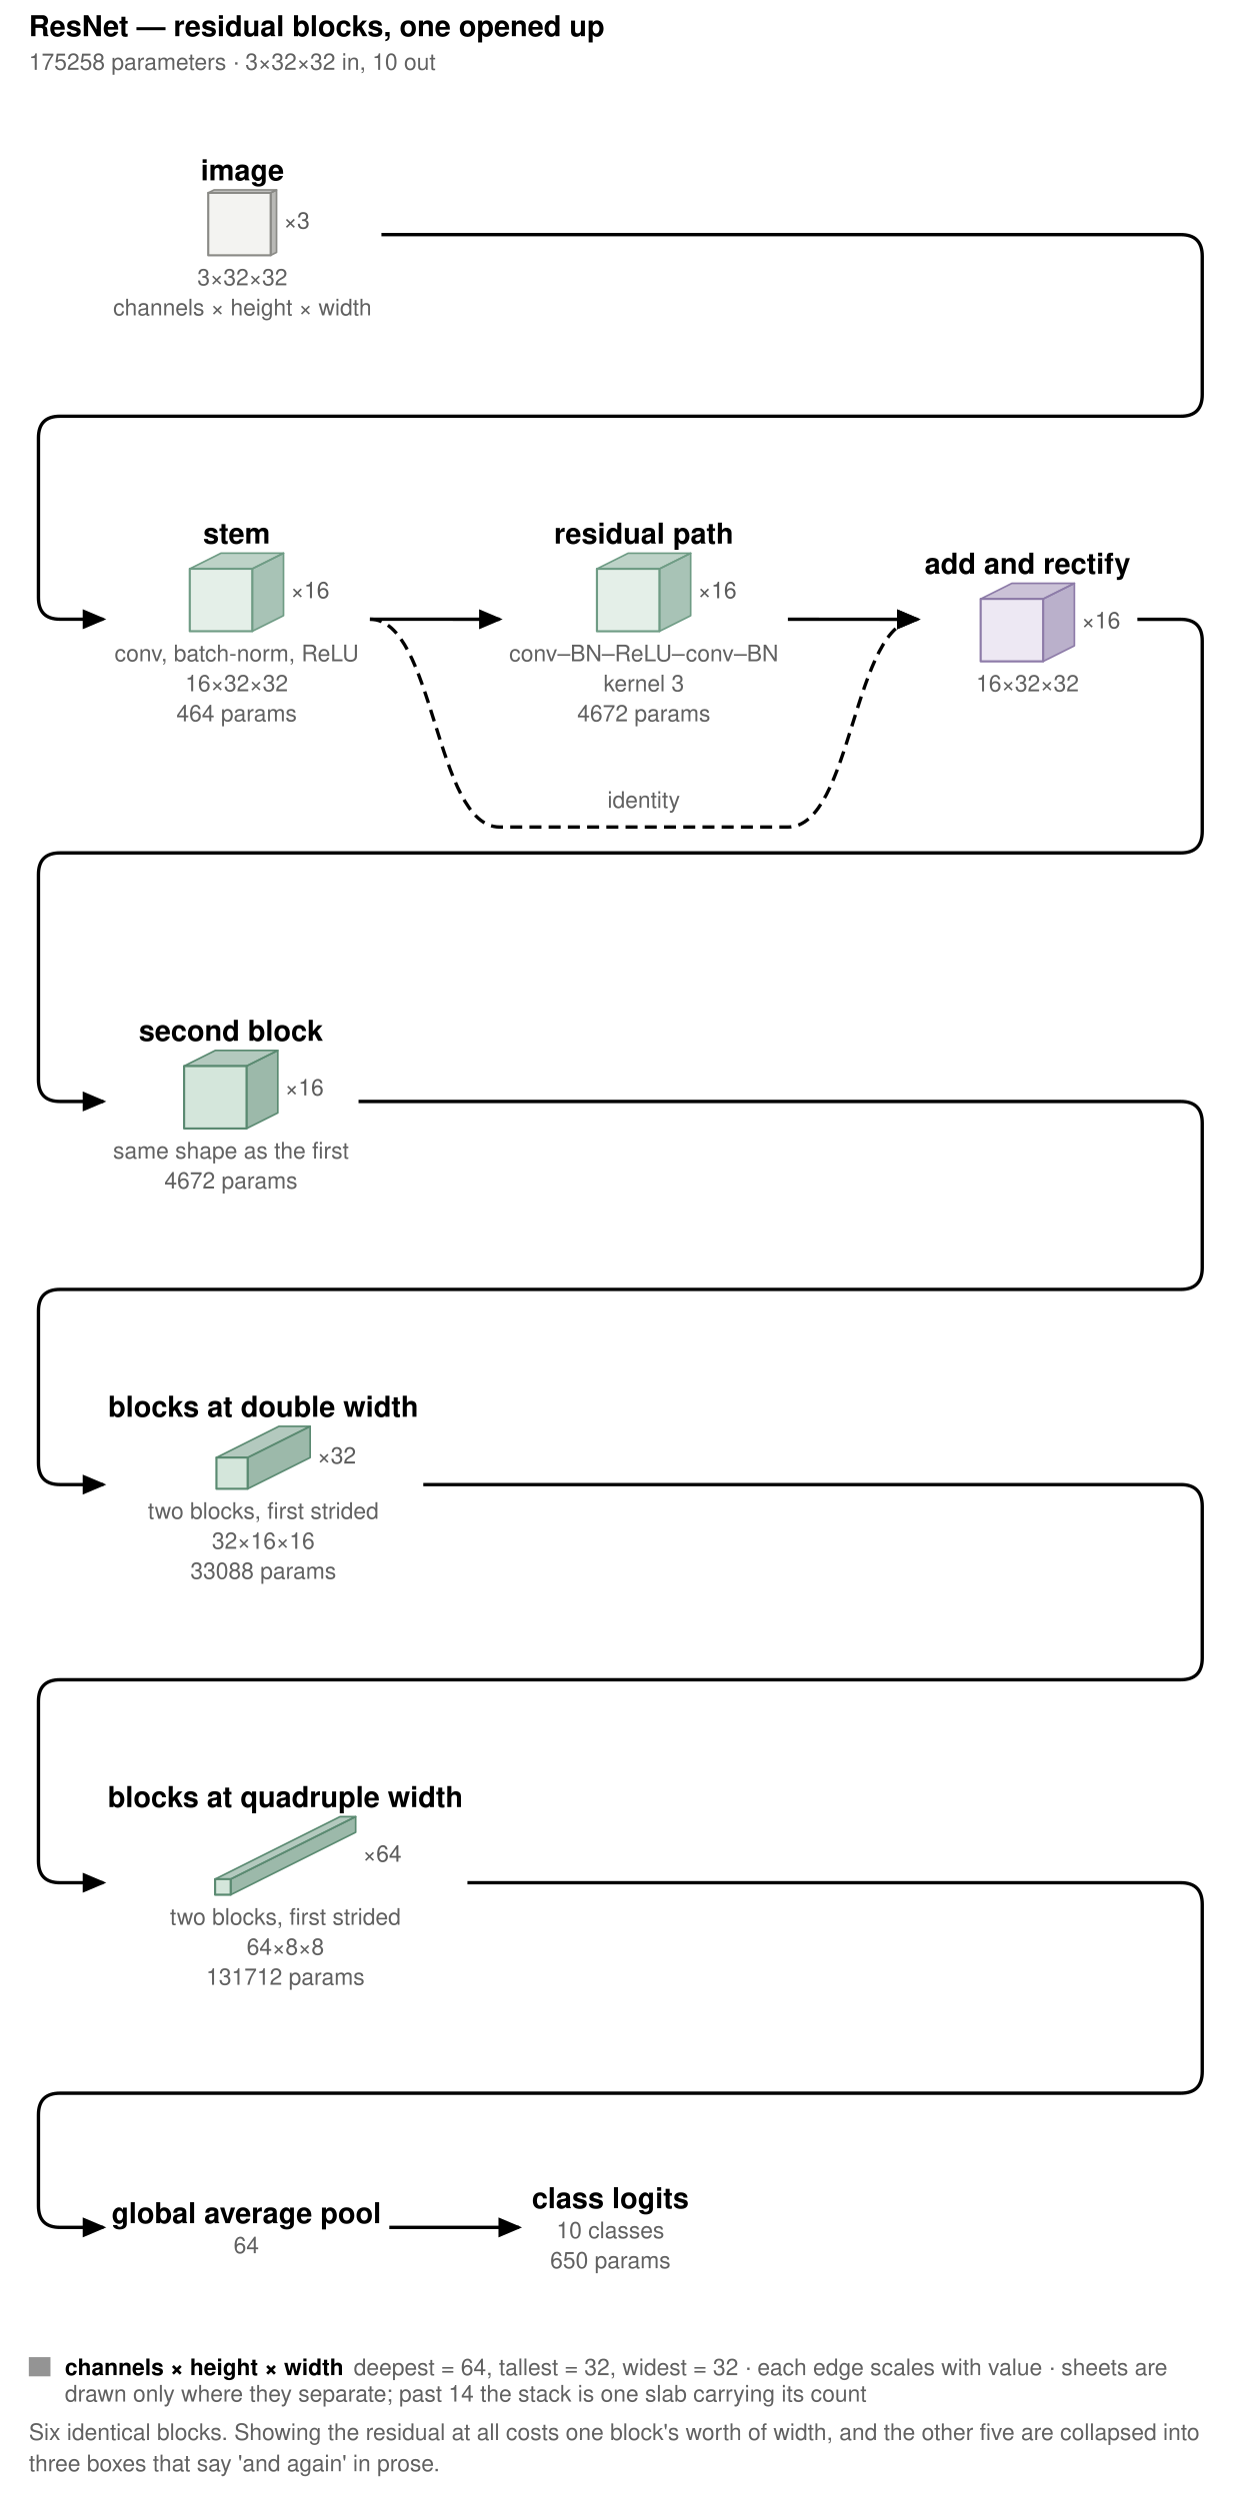
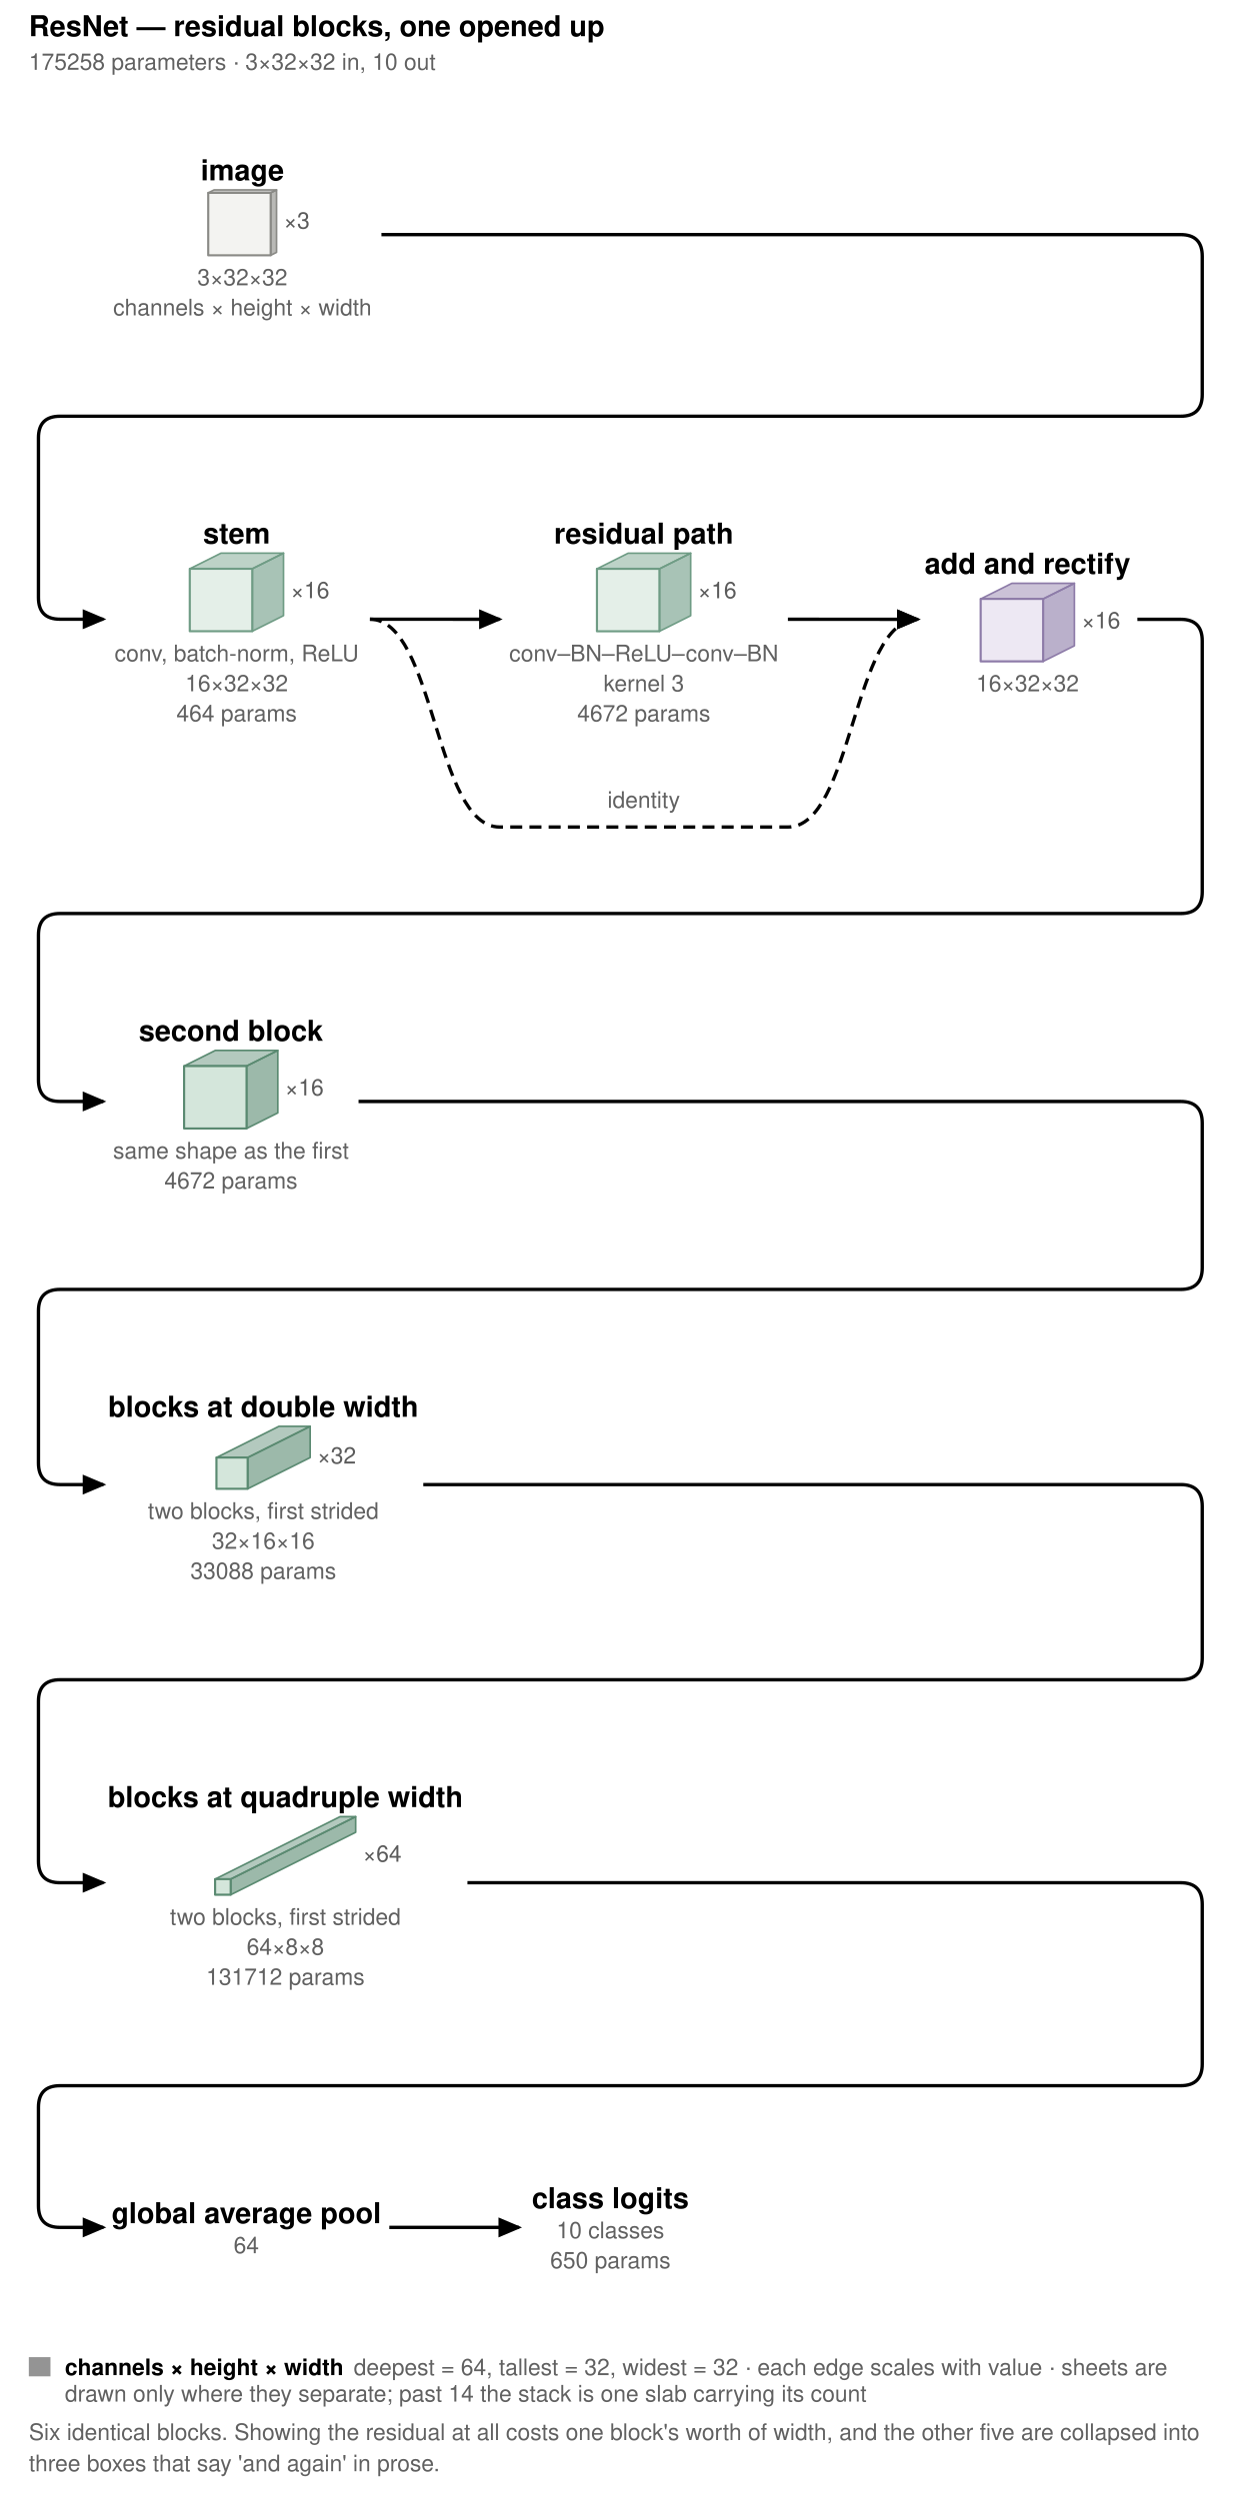
<svg xmlns="http://www.w3.org/2000/svg" class="draughtsman" role="img" aria-label="ResNet — residual blocks, one opened up" viewBox="0 0 516.31 1040.24" width="6in" height="12.09in">
  <defs>
    <marker id="ds-arrow" viewBox="0 0 8 8" refX="7" refY="4" markerWidth="7" markerHeight="7" orient="auto-start-reverse">
      <path d="M0 0.6 L8 4 L0 7.4 Z" style="fill:currentColor" />
    </marker>
  </defs>
  <text class="ds-title" x="12" y="15" style="font-family:'Helvetica Neue', Helvetica, Arial, sans-serif;font-size:12.0px;font-weight:600;fill:currentColor">ResNet — residual blocks, one opened up</text>
  <text class="ds-subtitle" x="12" y="29" style="font-family:'Helvetica Neue', Helvetica, Arial, sans-serif;font-size:9.5px;fill:currentColor;opacity:0.62">175258 parameters · 3×32×32 in, 10 out</text>
  <g class="ds-body" transform="translate(0 36)">
    <path class="ds-edge ds-edge-solid" data-from="image" data-to="stem" d="M158.73 61.61 L491.31 61.61 Q500.31 61.61 500.31 70.61 L500.31 128.22 Q500.31 137.22 491.31 137.22 L25 137.22 Q16 137.22 16 146.22 L16 212.72 Q16 221.72 25 221.72 L43 221.72" style="fill:none;stroke:currentColor;stroke-width:1.4" marker-end="url(#ds-arrow)" />
    <path class="ds-edge ds-edge-dashed" data-from="stem" data-to="b1join" d="M153.95 221.72 C180.95 221.72 180.95 308.24 207.95 308.24 C267.92 308.24 267.92 308.24 327.88 308.24 C354.88 308.24 354.88 221.77 381.88 221.77" style="fill:none;stroke:currentColor;stroke-width:1.4;stroke-dasharray:5 3" marker-end="url(#ds-arrow)" />
    <text class="ds-edge-label" x="267.89" y="300.24" text-anchor="middle" style="font-family:'Helvetica Neue', Helvetica, Arial, sans-serif;font-size:9.5px;fill:currentColor;opacity:0.62">identity</text>
    <path class="ds-edge ds-edge-solid" data-from="stem" data-to="b1path" d="M153.95 221.72 C180.95 221.72 180.95 221.74 207.95 221.74" style="fill:none;stroke:currentColor;stroke-width:1.4" marker-end="url(#ds-arrow)" />
    <path class="ds-edge ds-edge-solid" data-from="b1path" data-to="b1join" d="M327.88 221.74 C354.88 221.74 354.88 221.77 381.88 221.77" style="fill:none;stroke:currentColor;stroke-width:1.4" marker-end="url(#ds-arrow)" />
-     <path class="ds-edge ds-edge-solid" data-from="b1join" data-to="b2" d="M473.31 221.77 L491.31 221.77 Q500.31 221.77 500.31 230.77 L500.31 310.01 Q500.31 319.01 491.31 319.01 L25 319.01 Q16 319.01 16 328.01 L16 413.49 Q16 422.49 25 422.49 L43 422.49" style="fill:none;stroke:currentColor;stroke-width:1.4" marker-end="url(#ds-arrow)" />
+     <path class="ds-edge ds-edge-solid" data-from="b1join" data-to="b2" d="M473.31 221.77 L491.31 221.77 Q500.31 221.77 500.31 230.77 L500.31 335.24 Q500.31 344.24 491.31 344.24 L25 344.24 Q16 344.24 16 353.24 L16 413.49 Q16 422.49 25 422.49 L43 422.49" style="fill:none;stroke:currentColor;stroke-width:1.4" marker-end="url(#ds-arrow)" />
    <path class="ds-edge ds-edge-solid" data-from="b2" data-to="w2" d="M149.21 422.49 L491.31 422.49 Q500.31 422.49 500.31 431.49 L500.31 491.74 Q500.31 500.74 491.31 500.74 L25 500.74 Q16 500.74 16 509.74 L16 572.99 Q16 581.99 25 581.99 L43 581.99" style="fill:none;stroke:currentColor;stroke-width:1.4" marker-end="url(#ds-arrow)" />
    <path class="ds-edge ds-edge-solid" data-from="w2" data-to="w3" d="M176.14 581.99 L491.31 581.99 Q500.31 581.99 500.31 590.99 L500.31 654.24 Q500.31 663.24 491.31 663.24 L25 663.24 Q16 663.24 16 672.24 L16 738.74 Q16 747.74 25 747.74 L43 747.74" style="fill:none;stroke:currentColor;stroke-width:1.4" marker-end="url(#ds-arrow)" />
-     <path class="ds-edge ds-edge-solid" data-from="w3" data-to="pool" d="M194.52 747.74 L491.31 747.74 Q500.31 747.74 500.31 756.74 L500.31 826.36 Q500.31 835.36 491.31 835.36 L25 835.36 Q16 835.36 16 844.36 L16 882.23 Q16 891.23 25 891.23 L43 891.23" style="fill:none;stroke:currentColor;stroke-width:1.4" marker-end="url(#ds-arrow)" />
+     <path class="ds-edge ds-edge-solid" data-from="w3" data-to="pool" d="M194.52 747.74 L491.31 747.74 Q500.31 747.74 500.31 756.74 L500.31 823.24 Q500.31 832.24 491.31 832.24 L25 832.24 Q16 832.24 16 841.24 L16 882.23 Q16 891.23 25 891.23 L43 891.23" style="fill:none;stroke:currentColor;stroke-width:1.4" marker-end="url(#ds-arrow)" />
    <path class="ds-edge ds-edge-solid" data-from="pool" data-to="logits" d="M162.01 891.23 C189.01 891.23 189.01 891.24 216.01 891.24" style="fill:none;stroke:currentColor;stroke-width:1.4" marker-end="url(#ds-arrow)" />
    <g class="ds-stage ds-bare ds-kind-input" data-stage="image" data-box="43 16 115.73 91.22">
      <polygon class="ds-sheet ds-sheet-top" points="86.65,44.22 89.08,43 115.08,43 112.65,44.22" style="fill:#8a8a86;fill-opacity:0.46;stroke:#8a8a86;stroke-width:0.7;stroke-linejoin:round" />
      <polygon class="ds-sheet ds-sheet-side" points="112.65,44.22 115.08,43 115.08,69 112.65,70.22" style="fill:#8a8a86;fill-opacity:0.60;stroke:#8a8a86;stroke-width:0.7;stroke-linejoin:round" />
      <rect class="ds-sheet" x="86.65" y="44.22" width="26" height="26" style="fill:#f2f2f0;fill-opacity:0.94;stroke:#8a8a86;stroke-width:0.9;stroke-linejoin:round" />
      <text x="118.08" y="59.11" style="font-family:'Helvetica Neue', Helvetica, Arial, sans-serif;font-size:9.5px;fill:#5b5b5b">×3</text>
      <text x="100.87" y="39" text-anchor="middle" style="font-family:'Helvetica Neue', Helvetica, Arial, sans-serif;font-size:12.0px;font-weight:600;fill:currentColor">image</text>
      <text x="100.87" y="82.72" text-anchor="middle" style="font-family:'Helvetica Neue', Helvetica, Arial, sans-serif;font-size:9.5px;fill:currentColor;opacity:0.62">3×32×32</text>
      <text x="100.87" y="95.22" text-anchor="middle" style="font-family:'Helvetica Neue', Helvetica, Arial, sans-serif;font-size:9.5px;fill:currentColor;opacity:0.62">channels × height × width</text>
    </g>
    <g class="ds-stage ds-bare ds-kind-conv" data-stage="stem" data-box="43 167.22 110.95 109">
      <polygon class="ds-sheet ds-sheet-top" points="78.98,200.72 91.98,194.22 117.98,194.22 104.98,200.72" style="fill:#6f9c85;fill-opacity:0.46;stroke:#6f9c85;stroke-width:0.7;stroke-linejoin:round" />
      <polygon class="ds-sheet ds-sheet-side" points="104.98,200.72 117.98,194.22 117.98,220.22 104.98,226.72" style="fill:#6f9c85;fill-opacity:0.60;stroke:#6f9c85;stroke-width:0.7;stroke-linejoin:round" />
      <rect class="ds-sheet" x="78.98" y="200.72" width="26" height="26" style="fill:#e2eee7;fill-opacity:0.94;stroke:#6f9c85;stroke-width:0.9;stroke-linejoin:round" />
      <text x="120.98" y="212.97" style="font-family:'Helvetica Neue', Helvetica, Arial, sans-serif;font-size:9.5px;fill:#5b5b5b">×16</text>
      <text x="98.48" y="190.22" text-anchor="middle" style="font-family:'Helvetica Neue', Helvetica, Arial, sans-serif;font-size:12.0px;font-weight:600;fill:currentColor">stem</text>
      <text x="98.48" y="239.22" text-anchor="middle" style="font-family:'Helvetica Neue', Helvetica, Arial, sans-serif;font-size:9.5px;fill:currentColor;opacity:0.62">conv, batch-norm, ReLU</text>
      <text x="98.48" y="251.72" text-anchor="middle" style="font-family:'Helvetica Neue', Helvetica, Arial, sans-serif;font-size:9.5px;fill:currentColor;opacity:0.62">16×32×32</text>
      <text x="98.48" y="264.22" text-anchor="middle" style="font-family:'Helvetica Neue', Helvetica, Arial, sans-serif;font-size:9.5px;fill:currentColor;opacity:0.62">464 params</text>
    </g>
    <g class="ds-stage ds-bare ds-kind-conv" data-stage="b1path" data-box="207.95 167.24 119.93 109">
      <polygon class="ds-sheet ds-sheet-top" points="248.42,200.74 261.42,194.24 287.42,194.24 274.42,200.74" style="fill:#6f9c85;fill-opacity:0.46;stroke:#6f9c85;stroke-width:0.7;stroke-linejoin:round" />
      <polygon class="ds-sheet ds-sheet-side" points="274.42,200.74 287.42,194.24 287.42,220.24 274.42,226.74" style="fill:#6f9c85;fill-opacity:0.60;stroke:#6f9c85;stroke-width:0.7;stroke-linejoin:round" />
      <rect class="ds-sheet" x="248.42" y="200.74" width="26" height="26" style="fill:#e2eee7;fill-opacity:0.94;stroke:#6f9c85;stroke-width:0.9;stroke-linejoin:round" />
      <text x="290.42" y="212.99" style="font-family:'Helvetica Neue', Helvetica, Arial, sans-serif;font-size:9.5px;fill:#5b5b5b">×16</text>
      <text x="267.92" y="190.24" text-anchor="middle" style="font-family:'Helvetica Neue', Helvetica, Arial, sans-serif;font-size:12.0px;font-weight:600;fill:currentColor">residual path</text>
      <text x="267.92" y="239.24" text-anchor="middle" style="font-family:'Helvetica Neue', Helvetica, Arial, sans-serif;font-size:9.5px;fill:currentColor;opacity:0.62">conv–BN–ReLU–conv–BN</text>
      <text x="267.92" y="251.74" text-anchor="middle" style="font-family:'Helvetica Neue', Helvetica, Arial, sans-serif;font-size:9.5px;fill:currentColor;opacity:0.62">kernel 3</text>
      <text x="267.92" y="264.24" text-anchor="middle" style="font-family:'Helvetica Neue', Helvetica, Arial, sans-serif;font-size:9.5px;fill:currentColor;opacity:0.62">4672 params</text>
    </g>
    <g class="ds-stage ds-bare ds-kind-concat" data-stage="b1join" data-box="381.88 179.77 91.43 84">
      <polygon class="ds-sheet ds-sheet-top" points="408.1,213.27 421.1,206.77 447.1,206.77 434.1,213.27" style="fill:#8d7ba8;fill-opacity:0.46;stroke:#8d7ba8;stroke-width:0.7;stroke-linejoin:round" />
      <polygon class="ds-sheet ds-sheet-side" points="434.1,213.27 447.1,206.77 447.1,232.77 434.1,239.27" style="fill:#8d7ba8;fill-opacity:0.60;stroke:#8d7ba8;stroke-width:0.7;stroke-linejoin:round" />
      <rect class="ds-sheet" x="408.1" y="213.27" width="26" height="26" style="fill:#ece6f2;fill-opacity:0.94;stroke:#8d7ba8;stroke-width:0.9;stroke-linejoin:round" />
      <text x="450.1" y="225.52" style="font-family:'Helvetica Neue', Helvetica, Arial, sans-serif;font-size:9.5px;fill:#5b5b5b">×16</text>
      <text x="427.6" y="202.77" text-anchor="middle" style="font-family:'Helvetica Neue', Helvetica, Arial, sans-serif;font-size:12.0px;font-weight:600;fill:currentColor">add and rectify</text>
      <text x="427.6" y="251.77" text-anchor="middle" style="font-family:'Helvetica Neue', Helvetica, Arial, sans-serif;font-size:9.5px;fill:currentColor;opacity:0.62">16×32×32</text>
    </g>
    <g class="ds-stage ds-bare ds-kind-stack" data-stage="b2" data-box="43 374.24 106.21 96.5">
      <polygon class="ds-sheet ds-sheet-top" points="76.61,407.74 89.61,401.24 115.61,401.24 102.61,407.74" style="fill:#5a8a71;fill-opacity:0.46;stroke:#5a8a71;stroke-width:0.7;stroke-linejoin:round" />
      <polygon class="ds-sheet ds-sheet-side" points="102.61,407.74 115.61,401.24 115.61,427.24 102.61,433.74" style="fill:#5a8a71;fill-opacity:0.60;stroke:#5a8a71;stroke-width:0.7;stroke-linejoin:round" />
      <rect class="ds-sheet" x="76.61" y="407.74" width="26" height="26" style="fill:#d1e4d9;fill-opacity:0.94;stroke:#5a8a71;stroke-width:0.9;stroke-linejoin:round" />
      <text x="118.61" y="419.99" style="font-family:'Helvetica Neue', Helvetica, Arial, sans-serif;font-size:9.5px;fill:#5b5b5b">×16</text>
      <text x="96.11" y="397.24" text-anchor="middle" style="font-family:'Helvetica Neue', Helvetica, Arial, sans-serif;font-size:12.0px;font-weight:600;fill:currentColor">second block</text>
      <text x="96.11" y="446.24" text-anchor="middle" style="font-family:'Helvetica Neue', Helvetica, Arial, sans-serif;font-size:9.5px;fill:currentColor;opacity:0.62">same shape as the first</text>
      <text x="96.11" y="458.74" text-anchor="middle" style="font-family:'Helvetica Neue', Helvetica, Arial, sans-serif;font-size:9.5px;fill:currentColor;opacity:0.62">4672 params</text>
    </g>
    <g class="ds-stage ds-bare ds-kind-stack" data-stage="w2" data-box="43 530.74 133.14 102.5">
      <polygon class="ds-sheet ds-sheet-top" points="90.07,570.74 116.07,557.74 129.07,557.74 103.07,570.74" style="fill:#5a8a71;fill-opacity:0.46;stroke:#5a8a71;stroke-width:0.7;stroke-linejoin:round" />
      <polygon class="ds-sheet ds-sheet-side" points="103.07,570.74 129.07,557.74 129.07,570.74 103.07,583.74" style="fill:#5a8a71;fill-opacity:0.60;stroke:#5a8a71;stroke-width:0.7;stroke-linejoin:round" />
      <rect class="ds-sheet" x="90.07" y="570.74" width="13" height="13" style="fill:#d1e4d9;fill-opacity:0.94;stroke:#5a8a71;stroke-width:0.9;stroke-linejoin:round" />
      <text x="132.07" y="573.24" style="font-family:'Helvetica Neue', Helvetica, Arial, sans-serif;font-size:9.5px;fill:#5b5b5b">×32</text>
      <text x="109.57" y="553.74" text-anchor="middle" style="font-family:'Helvetica Neue', Helvetica, Arial, sans-serif;font-size:12.0px;font-weight:600;fill:currentColor">blocks at double width</text>
      <text x="109.57" y="596.24" text-anchor="middle" style="font-family:'Helvetica Neue', Helvetica, Arial, sans-serif;font-size:9.5px;fill:currentColor;opacity:0.62">two blocks, first strided</text>
      <text x="109.57" y="608.74" text-anchor="middle" style="font-family:'Helvetica Neue', Helvetica, Arial, sans-serif;font-size:9.5px;fill:currentColor;opacity:0.62">32×16×16</text>
      <text x="109.57" y="621.24" text-anchor="middle" style="font-family:'Helvetica Neue', Helvetica, Arial, sans-serif;font-size:9.5px;fill:currentColor;opacity:0.62">33088 params</text>
    </g>
    <g class="ds-stage ds-bare ds-kind-stack" data-stage="w3" data-box="43 693.24 151.52 109">
      <polygon class="ds-sheet ds-sheet-top" points="89.51,746.24 141.51,720.24 148.01,720.24 96.01,746.24" style="fill:#5a8a71;fill-opacity:0.46;stroke:#5a8a71;stroke-width:0.7;stroke-linejoin:round" />
      <polygon class="ds-sheet ds-sheet-side" points="96.01,746.24 148.01,720.24 148.01,726.74 96.01,752.74" style="fill:#5a8a71;fill-opacity:0.60;stroke:#5a8a71;stroke-width:0.7;stroke-linejoin:round" />
      <rect class="ds-sheet" x="89.51" y="746.24" width="6.5" height="6.5" style="fill:#d1e4d9;fill-opacity:0.94;stroke:#5a8a71;stroke-width:0.9;stroke-linejoin:round" />
      <text x="151.01" y="738.99" style="font-family:'Helvetica Neue', Helvetica, Arial, sans-serif;font-size:9.5px;fill:#5b5b5b">×64</text>
      <text x="118.76" y="716.24" text-anchor="middle" style="font-family:'Helvetica Neue', Helvetica, Arial, sans-serif;font-size:12.0px;font-weight:600;fill:currentColor">blocks at quadruple width</text>
      <text x="118.76" y="765.24" text-anchor="middle" style="font-family:'Helvetica Neue', Helvetica, Arial, sans-serif;font-size:9.5px;fill:currentColor;opacity:0.62">two blocks, first strided</text>
      <text x="118.76" y="777.74" text-anchor="middle" style="font-family:'Helvetica Neue', Helvetica, Arial, sans-serif;font-size:9.5px;fill:currentColor;opacity:0.62">64×8×8</text>
      <text x="118.76" y="790.24" text-anchor="middle" style="font-family:'Helvetica Neue', Helvetica, Arial, sans-serif;font-size:9.5px;fill:currentColor;opacity:0.62">131712 params</text>
    </g>
    <g class="ds-stage ds-bare ds-kind-reduce" data-stage="pool" data-box="43 868.48 119.01 45.5">
      <text x="102.5" y="889.48" text-anchor="middle" style="font-family:'Helvetica Neue', Helvetica, Arial, sans-serif;font-size:12.0px;font-weight:600;fill:currentColor">global average pool</text>
      <text x="102.5" y="901.98" text-anchor="middle" style="font-family:'Helvetica Neue', Helvetica, Arial, sans-serif;font-size:9.5px;fill:currentColor;opacity:0.62">64</text>
    </g>
    <g class="ds-stage ds-bare ds-kind-output" data-stage="logits" data-box="216.01 862.24 76 58">
      <text x="254.01" y="883.24" text-anchor="middle" style="font-family:'Helvetica Neue', Helvetica, Arial, sans-serif;font-size:12.0px;font-weight:600;fill:currentColor">class logits</text>
      <text x="254.01" y="895.74" text-anchor="middle" style="font-family:'Helvetica Neue', Helvetica, Arial, sans-serif;font-size:9.5px;fill:currentColor;opacity:0.62">10 classes</text>
      <text x="254.01" y="908.24" text-anchor="middle" style="font-family:'Helvetica Neue', Helvetica, Arial, sans-serif;font-size:9.5px;fill:currentColor;opacity:0.62">650 params</text>
    </g>
  </g>
  <g class="ds-legend">
    <rect class="ds-legend-glyph" x="12" y="981.24" width="9" height="8" style="fill:currentColor;fill-opacity:0.42" />
    <text class="ds-legend-label" x="27" y="988.74" style="font-family:'Helvetica Neue', Helvetica, Arial, sans-serif;font-size:9.5px;font-weight:600;fill:currentColor">channels × height × width</text>
    <text class="ds-legend-share" x="147.19" y="988.74" style="font-family:'Helvetica Neue', Helvetica, Arial, sans-serif;font-size:9.5px;fill:currentColor;opacity:0.62">deepest = 64, tallest = 32, widest = 32 · each edge scales with value · sheets are</text>
    <text class="ds-legend-share" x="27" y="999.74" style="font-family:'Helvetica Neue', Helvetica, Arial, sans-serif;font-size:9.5px;fill:currentColor;opacity:0.62">drawn only where they separate; past 14 the stack is one slab carrying its count</text>
  </g>
  <text class="ds-caption" x="12" y="1015.74" style="font-family:'Helvetica Neue', Helvetica, Arial, sans-serif;font-size:9.5px;fill:currentColor;opacity:0.62">Six identical blocks. Showing the residual at all costs one block's worth of width, and the other five are collapsed into</text>
  <text class="ds-caption" x="12" y="1028.74" style="font-family:'Helvetica Neue', Helvetica, Arial, sans-serif;font-size:9.5px;fill:currentColor;opacity:0.62">three boxes that say 'and again' in prose.</text>
</svg>
